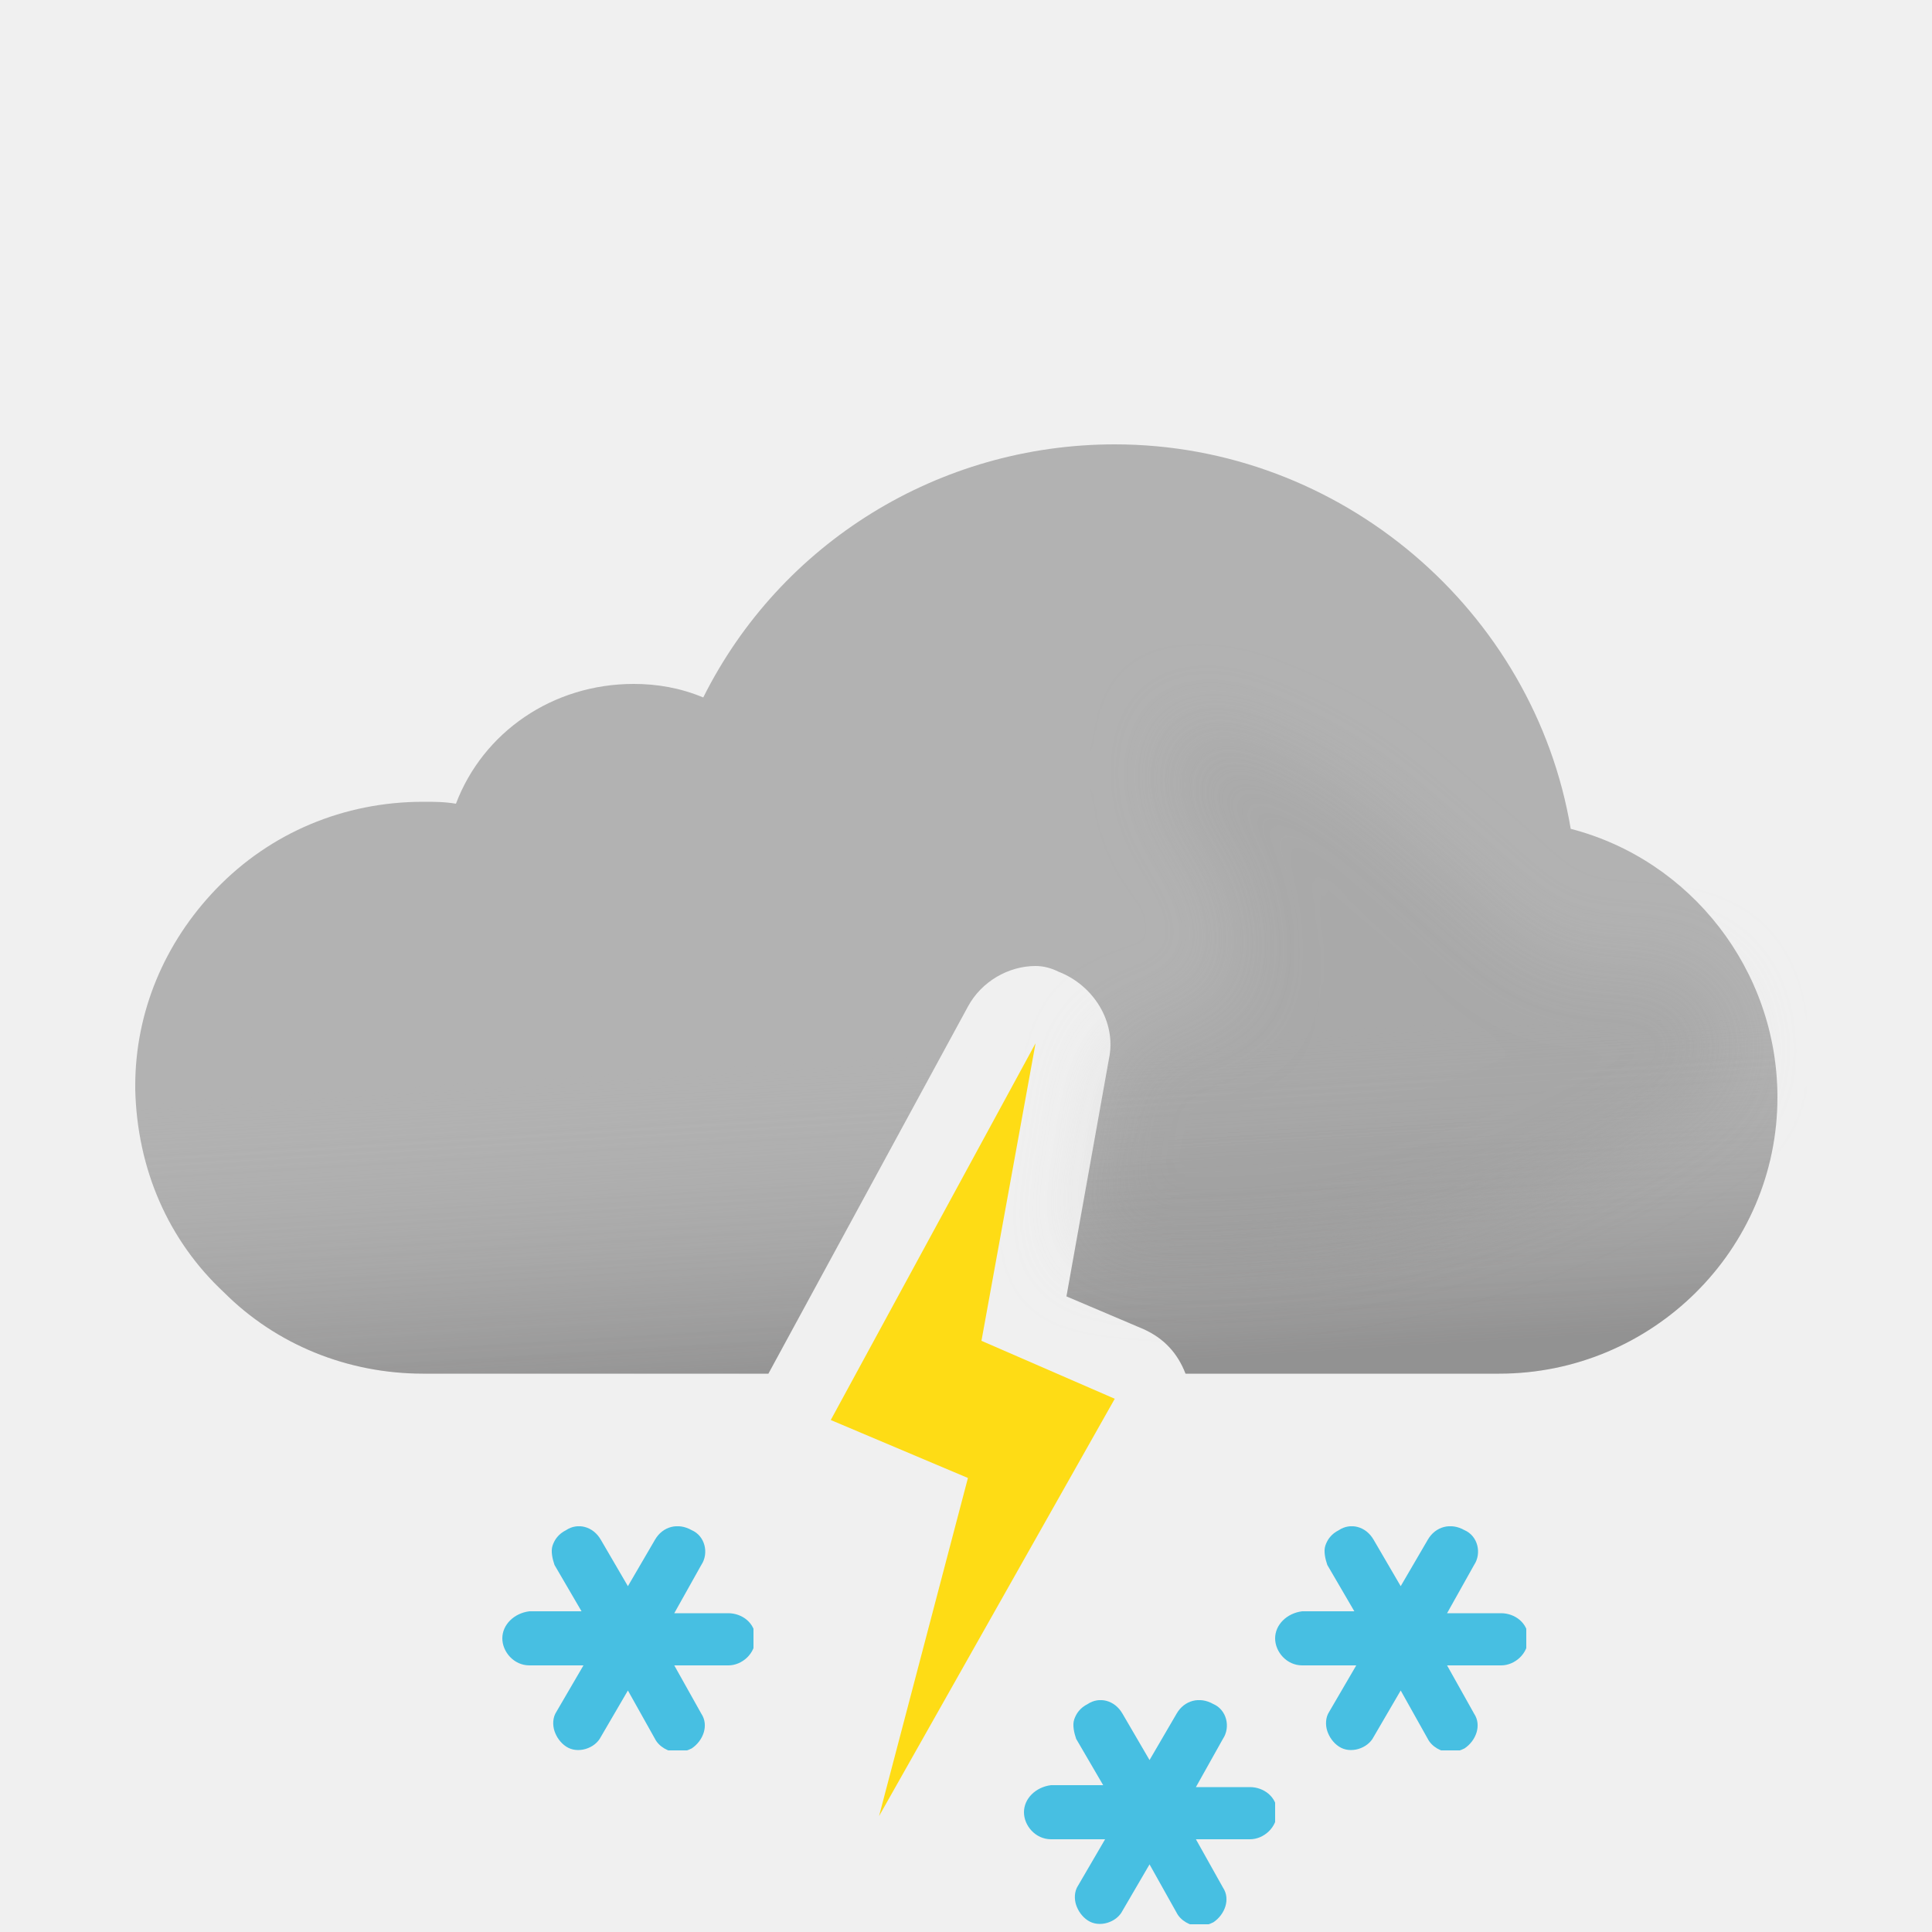
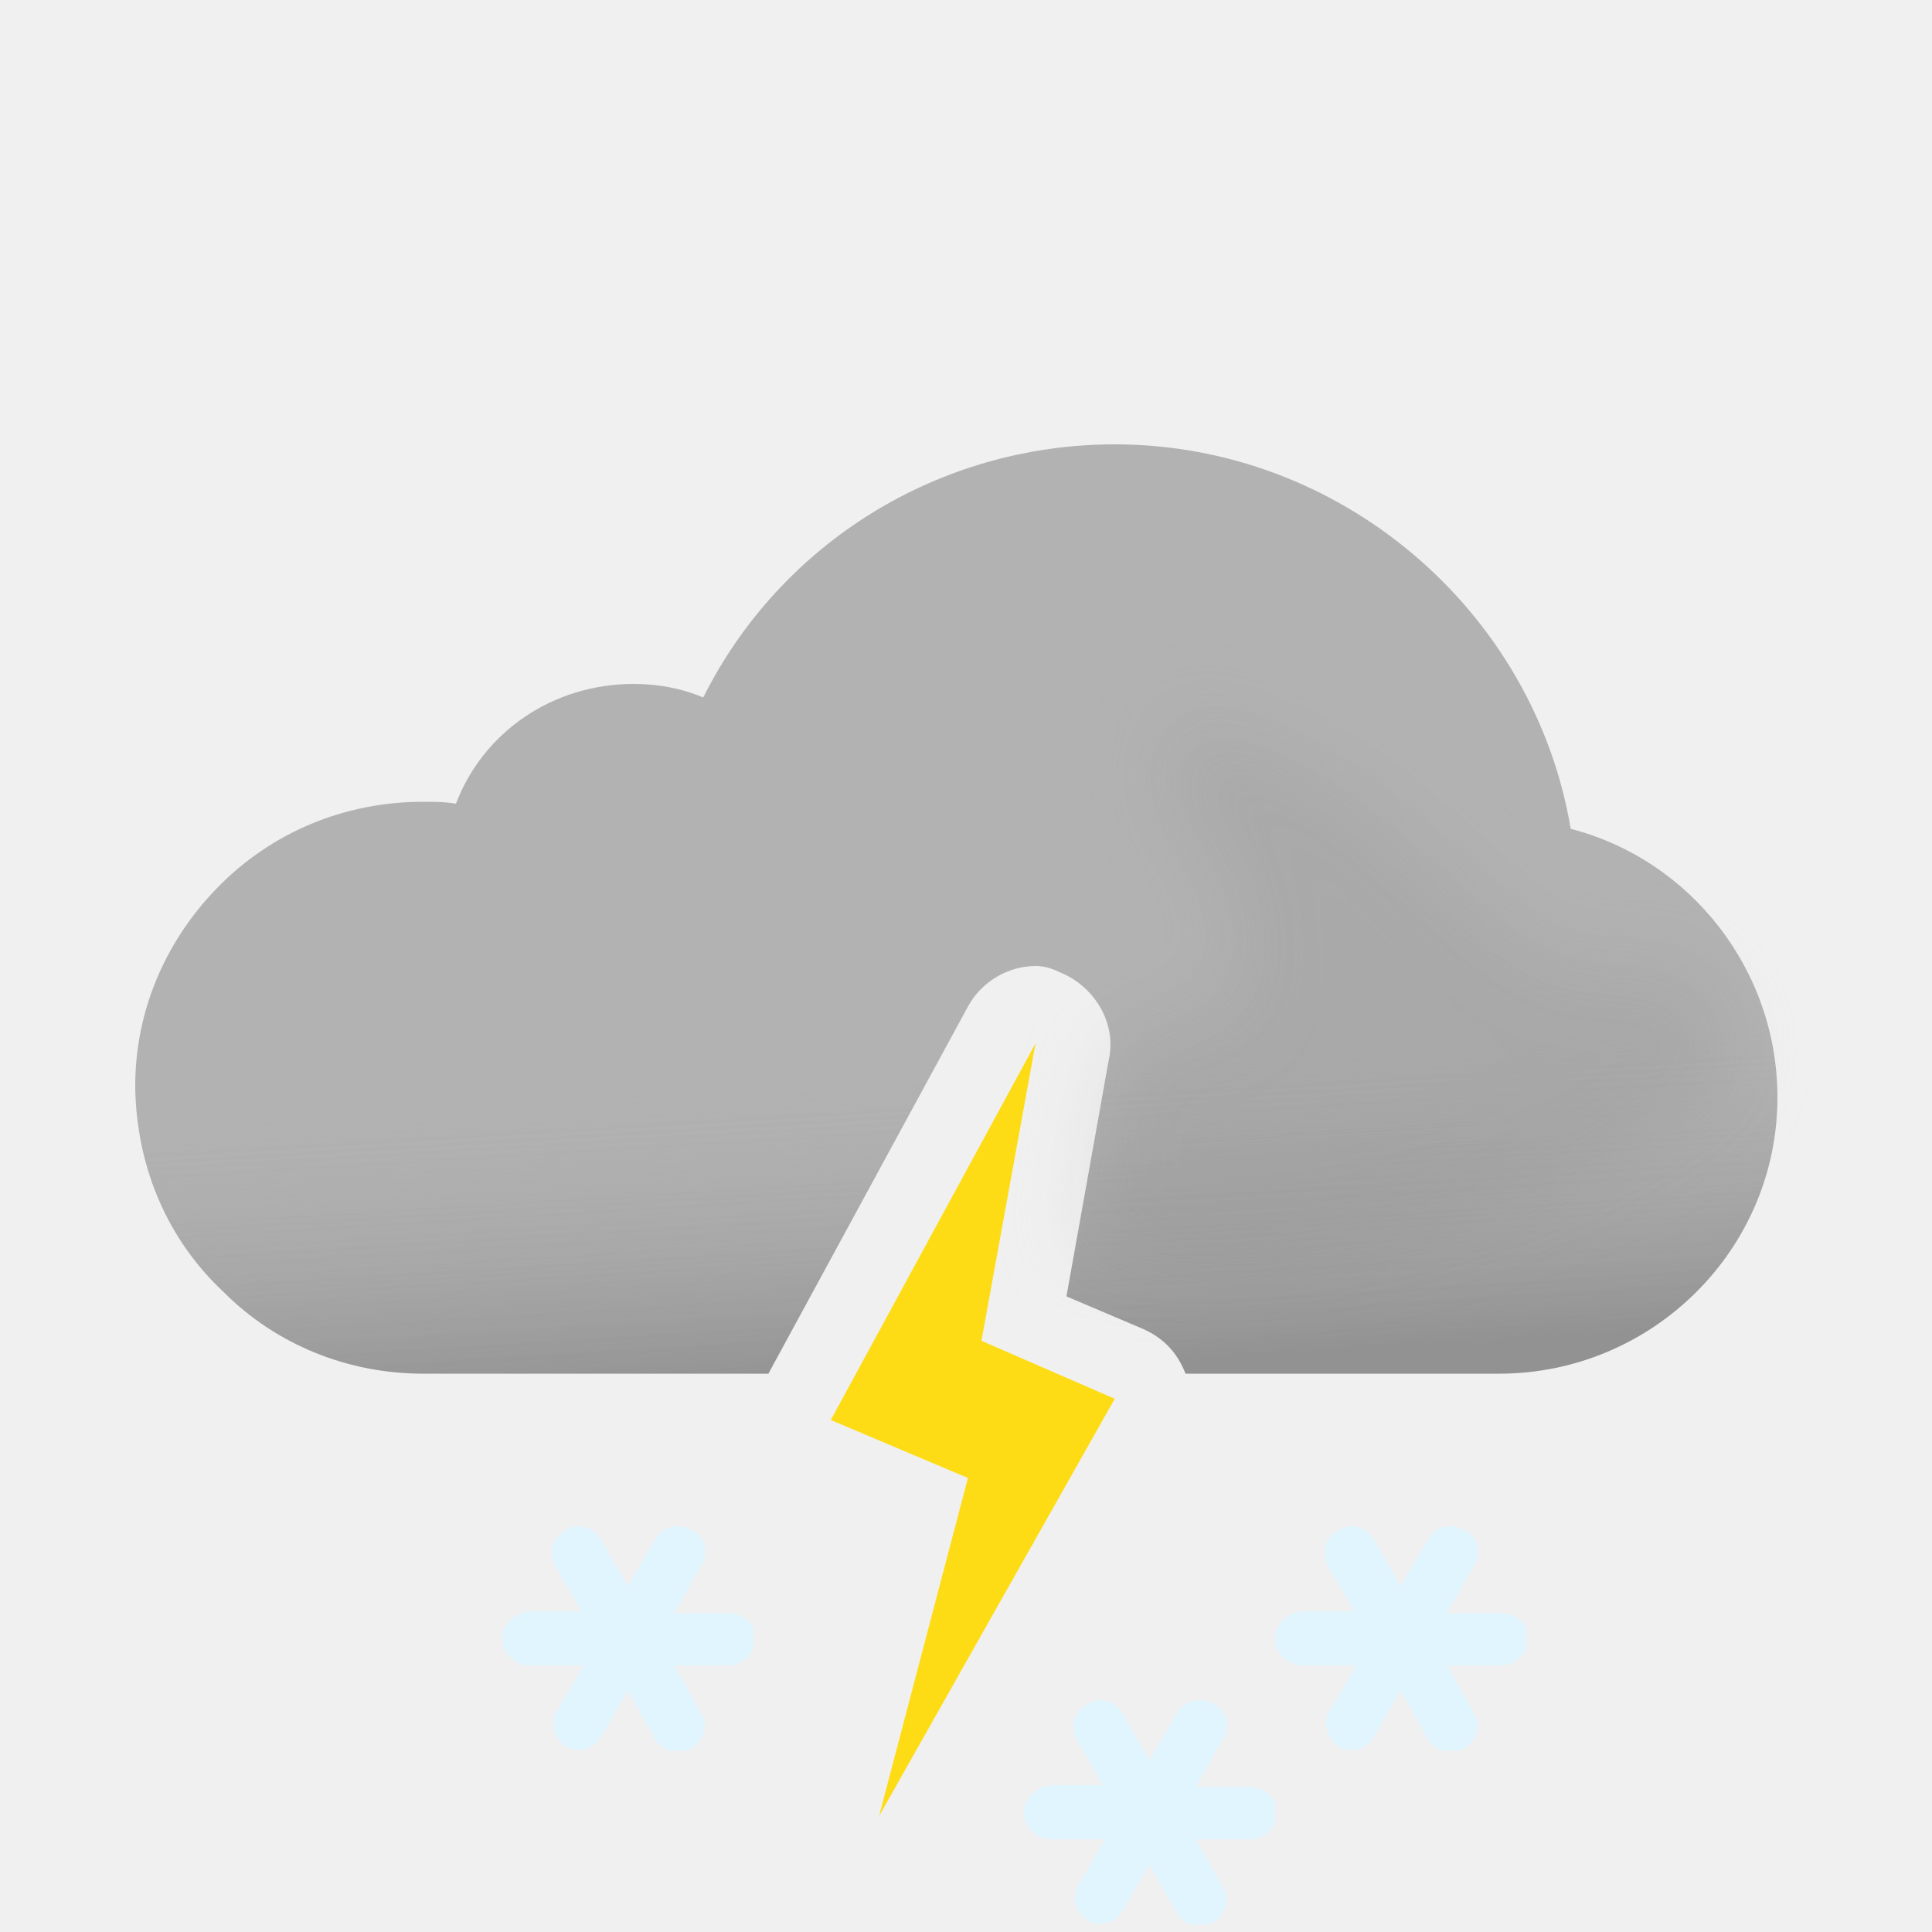
<svg xmlns="http://www.w3.org/2000/svg" width="100" height="100" fill="none" viewBox="0 0 100 100" version="1.1" id="svg54">
  <path fill="#B2B2B2" fill-rule="evenodd" d="M57.7 23c11.7 0 21.7 8.6 23.6 19.9C87.5 44.5 92 50.2 92 56.8c0 7.9-6.5 14.3-14.4 14.3H61.363c-.406-1.049-1.097-1.815-2.163-2.3l-4-1.7 2.2-12.3c.4-1.9-.8-3.8-2.6-4.5-.4-.2-.8-.3-1.2-.3-1.4 0-2.8.8-3.5 2.1l-10.328 19H21.9c-3.9 0-7.6-1.5-10.3-4.2-2.9-2.7-4.5-6.4-4.6-10.5v-.2c0-3.8 1.5-7.4 4.2-10.2 2.8-2.9 6.6-4.5 10.7-4.5.6 0 1.1 0 1.7.1 1.4-3.7 5-6.2 9.2-6.2 1.2 0 2.4.2 3.6.7 4-8 12.2-13.1 21.3-13.1z" clip-rule="evenodd" id="path2" />
  <path fill="url(#14__14__paint0_linear_149_1406)" fill-rule="evenodd" d="M57.7 23c11.7 0 21.7 8.6 23.6 19.9C87.5 44.5 92 50.2 92 56.8c0 7.9-6.5 14.3-14.4 14.3H61.363c-.406-1.049-1.097-1.815-2.163-2.3l-4-1.7 2.2-12.3c.4-1.9-.8-3.8-2.6-4.5-.4-.2-.8-.3-1.2-.3-1.4 0-2.8.8-3.5 2.1l-10.328 19H21.9c-3.9 0-7.6-1.5-10.3-4.2-2.9-2.7-4.5-6.4-4.6-10.5v-.2c0-3.8 1.5-7.4 4.2-10.2 2.8-2.9 6.6-4.5 10.7-4.5.6 0 1.1 0 1.7.1 1.4-3.7 5-6.2 9.2-6.2 1.2 0 2.4.2 3.6.7 4-8 12.2-13.1 21.3-13.1z" clip-rule="evenodd" style="mix-blend-mode:multiply" opacity=".6" id="path4" />
  <g style="mix-blend-mode:multiply" filter="url(#14__14__filter0_f_149_1406)" opacity=".3" id="g8">
    <path fill="url(#14__14__paint1_radial_149_1406)" fill-rule="evenodd" d="M44.073 63.187c-6.589.45-13.618.813-14.573.813-6.5 0-11 5.1-11 5.1h22.359l3.214-5.913zm12.412-3.27L57.4 54.8c.051-.243.076-.486.077-.727.648-.239 1.17-.47 1.17-.47s4.352-1.602 5.103-1.602c.75 0 .374-2.963.14-4.81l-.14-1.32c0-.362-.448-.885-1-1.53-.777-.908-1.762-2.057-2-3.34-.175-.94.026-2.082.172-2.91.091-.516.16-.91.104-1.058.112.053.922.327.922.327 1.948.66 5.03 1.74 7.802 3.64 1.658 1.138 3.941 3.314 3.941 3.314s1.645 1.272 2.059 1.687c1 1 4 4 6 4h5L89 51.59l.5 3.21c0 7.9-6.5 14.3-14.4 14.3H59.758a4.69 4.69 0 00-.558-.301l-4-1.7.926-5.178c.556-.355.562-1.108.359-2.004zm4.505-22.916c.014-.004.026.007.036.032 0 0-.05-.029-.036-.032z" clip-rule="evenodd" id="path6" />
  </g>
  <path fill="#FF9D00" fill-rule="evenodd" d="M50.8 69.4L53.6 54 43 73.5l7.1 3L45.5 94l12.2-21.6-6.9-3z" clip-rule="evenodd" id="path10" style="fill:#fedc15;fill-opacity:1" />
-   <g clip-path="url(#14__14__clip0_149_1406)" id="g14" style="fill:#47bfe2;fill-opacity:1">
-     <path fill="#00B8F1" d="M37.7 83.5h-2.8l1.4-2.5c.4-.6.2-1.5-.5-1.8-.7-.4-1.5-.2-1.9.5l-1.4 2.4-1.4-2.4c-.4-.7-1.2-.9-1.8-.5-.4.2-.6.5-.7.8-.1.3 0 .7.1 1l1.4 2.4h-2.7c-.8.1-1.4.7-1.4 1.4s.6 1.4 1.4 1.4h2.8l-1.4 2.4c-.2.3-.2.7-.1 1 .1.3.3.6.6.8.6.4 1.5.1 1.8-.5l1.4-2.4 1.4 2.5c.2.4.7.7 1.2.7.2 0 .5-.1.7-.2.6-.4.9-1.2.5-1.8l-1.4-2.5h2.8c.7 0 1.4-.6 1.4-1.4 0-.8-.7-1.3-1.4-1.3z" id="path12" style="fill:#47bfe2;fill-opacity:1" />
+   <g clip-path="url(#14__14__clip0_149_1406)" id="g14" style="fill:#e1f5fe;fill-opacity:1">
+     <path fill="#00B8F1" d="M37.7 83.5h-2.8l1.4-2.5c.4-.6.2-1.5-.5-1.8-.7-.4-1.5-.2-1.9.5l-1.4 2.4-1.4-2.4c-.4-.7-1.2-.9-1.8-.5-.4.2-.6.5-.7.8-.1.3 0 .7.1 1l1.4 2.4h-2.7c-.8.1-1.4.7-1.4 1.4s.6 1.4 1.4 1.4h2.8l-1.4 2.4c-.2.3-.2.7-.1 1 .1.3.3.6.6.8.6.4 1.5.1 1.8-.5l1.4-2.4 1.4 2.5c.2.4.7.7 1.2.7.2 0 .5-.1.7-.2.6-.4.9-1.2.5-1.8l-1.4-2.5h2.8c.7 0 1.4-.6 1.4-1.4 0-.8-.7-1.3-1.4-1.3z" id="path12" style="fill:#e1f5fe;fill-opacity:1" />
  </g>
-   <g clip-path="url(#14__14__clip1_149_1406)" id="g18" style="fill:#47bfe2;fill-opacity:1">
-     <path fill="#00B8F1" d="M64.7 92.5h-2.8l1.4-2.5c.4-.6.2-1.5-.5-1.8-.7-.4-1.5-.2-1.9.5l-1.4 2.4-1.4-2.4c-.4-.7-1.2-.9-1.8-.5-.4.2-.6.5-.7.8-.1.3 0 .7.1 1l1.4 2.4h-2.7c-.8.1-1.4.7-1.4 1.4s.6 1.4 1.4 1.4h2.8l-1.4 2.4c-.2.3-.2.7-.1 1 .1.3.3.6.6.8.6.4 1.5.1 1.8-.5l1.4-2.4 1.4 2.5c.2.4.7.7 1.2.7.2 0 .5-.1.7-.2.6-.4.9-1.2.5-1.8l-1.4-2.5h2.8c.7 0 1.4-.6 1.4-1.4 0-.8-.7-1.3-1.4-1.3z" id="path16" style="fill:#47bfe2;fill-opacity:1" />
+   <g clip-path="url(#14__14__clip1_149_1406)" id="g18" style="fill:#e1f5fe;fill-opacity:1">
+     <path fill="#00B8F1" d="M64.7 92.5h-2.8l1.4-2.5c.4-.6.2-1.5-.5-1.8-.7-.4-1.5-.2-1.9.5l-1.4 2.4-1.4-2.4c-.4-.7-1.2-.9-1.8-.5-.4.2-.6.5-.7.8-.1.3 0 .7.1 1l1.4 2.4h-2.7c-.8.1-1.4.7-1.4 1.4s.6 1.4 1.4 1.4h2.8l-1.4 2.4c-.2.3-.2.7-.1 1 .1.3.3.6.6.8.6.4 1.5.1 1.8-.5l1.4-2.4 1.4 2.5c.2.4.7.7 1.2.7.2 0 .5-.1.7-.2.6-.4.9-1.2.5-1.8l-1.4-2.5h2.8c.7 0 1.4-.6 1.4-1.4 0-.8-.7-1.3-1.4-1.3z" id="path16" style="fill:#e1f5fe;fill-opacity:1" />
  </g>
-   <g clip-path="url(#14__14__clip2_149_1406)" id="g22" style="fill:#47bfe2;fill-opacity:1">
-     <path fill="#00B8F1" d="M77.7 83.5h-2.8l1.4-2.5c.4-.6.2-1.5-.5-1.8-.7-.4-1.5-.2-1.9.5l-1.4 2.4-1.4-2.4c-.4-.7-1.2-.9-1.8-.5-.4.2-.6.5-.7.8-.1.3 0 .7.1 1l1.4 2.4h-2.7c-.8.1-1.4.7-1.4 1.4s.6 1.4 1.4 1.4h2.8l-1.4 2.4c-.2.3-.2.7-.1 1 .1.3.3.6.6.8.6.4 1.5.1 1.8-.5l1.4-2.4 1.4 2.5c.2.4.7.7 1.2.7.2 0 .5-.1.7-.2.6-.4.9-1.2.5-1.8l-1.4-2.5h2.8c.7 0 1.4-.6 1.4-1.4 0-.8-.7-1.3-1.4-1.3z" id="path20" style="fill:#47bfe2;fill-opacity:1" />
+   <g clip-path="url(#14__14__clip2_149_1406)" id="g22" style="fill:#e1f5fe;fill-opacity:1">
+     <path fill="#00B8F1" d="M77.7 83.5h-2.8l1.4-2.5c.4-.6.2-1.5-.5-1.8-.7-.4-1.5-.2-1.9.5l-1.4 2.4-1.4-2.4c-.4-.7-1.2-.9-1.8-.5-.4.2-.6.5-.7.8-.1.3 0 .7.1 1l1.4 2.4h-2.7c-.8.1-1.4.7-1.4 1.4s.6 1.4 1.4 1.4h2.8l-1.4 2.4c-.2.3-.2.7-.1 1 .1.3.3.6.6.8.6.4 1.5.1 1.8-.5l1.4-2.4 1.4 2.5c.2.4.7.7 1.2.7.2 0 .5-.1.7-.2.6-.4.9-1.2.5-1.8l-1.4-2.5h2.8c.7 0 1.4-.6 1.4-1.4 0-.8-.7-1.3-1.4-1.3z" id="path20" style="fill:#e1f5fe;fill-opacity:1" />
  </g>
  <defs id="defs52">
    <clipPath id="14__14__clip0_149_1406">
      <path fill="#fff" d="M0 0h13v11.6H0z" transform="translate(26 79)" id="path24" />
    </clipPath>
    <clipPath id="14__14__clip1_149_1406">
      <path fill="#fff" d="M0 0h13v11.6H0z" transform="translate(53 88)" id="path27" />
    </clipPath>
    <clipPath id="14__14__clip2_149_1406">
      <path fill="#fff" d="M0 0h13v11.6H0z" transform="translate(66 79)" id="path30" />
    </clipPath>
    <radialGradient id="14__14__paint1_radial_149_1406" cx="0" cy="0" r="1" gradientTransform="matrix(6 22.50004 -32.59285 8.69142 68 41)" gradientUnits="userSpaceOnUse">
      <stop stop-color="#D5D5D5" id="stop33" />
      <stop offset="1" stop-color="#D0D0D0" id="stop35" />
      <stop offset="1" stop-color="#9B9B9B" stop-opacity="0" id="stop37" />
    </radialGradient>
    <linearGradient id="14__14__paint0_linear_149_1406" x1="47.5" x2="49.5" y1="38.5" y2="71.1" gradientUnits="userSpaceOnUse">
      <stop offset=".484" stop-color="#fff" stop-opacity="0" id="stop40" />
      <stop offset="1" stop-color="#B3B2B2" id="stop42" />
    </linearGradient>
    <filter id="14__14__filter0_f_149_1406" width="79" height="40.101" x="14.5" y="33" color-interpolation-filters="sRGB" filterUnits="userSpaceOnUse">
      <feFlood flood-opacity="0" result="BackgroundImageFix" id="feFlood45" />
      <feBlend in="SourceGraphic" in2="BackgroundImageFix" result="shape" id="feBlend47" />
      <feGaussianBlur result="effect1_foregroundBlur_149_1406" stdDeviation="2" id="feGaussianBlur49" />
    </filter>
  </defs>
</svg>
